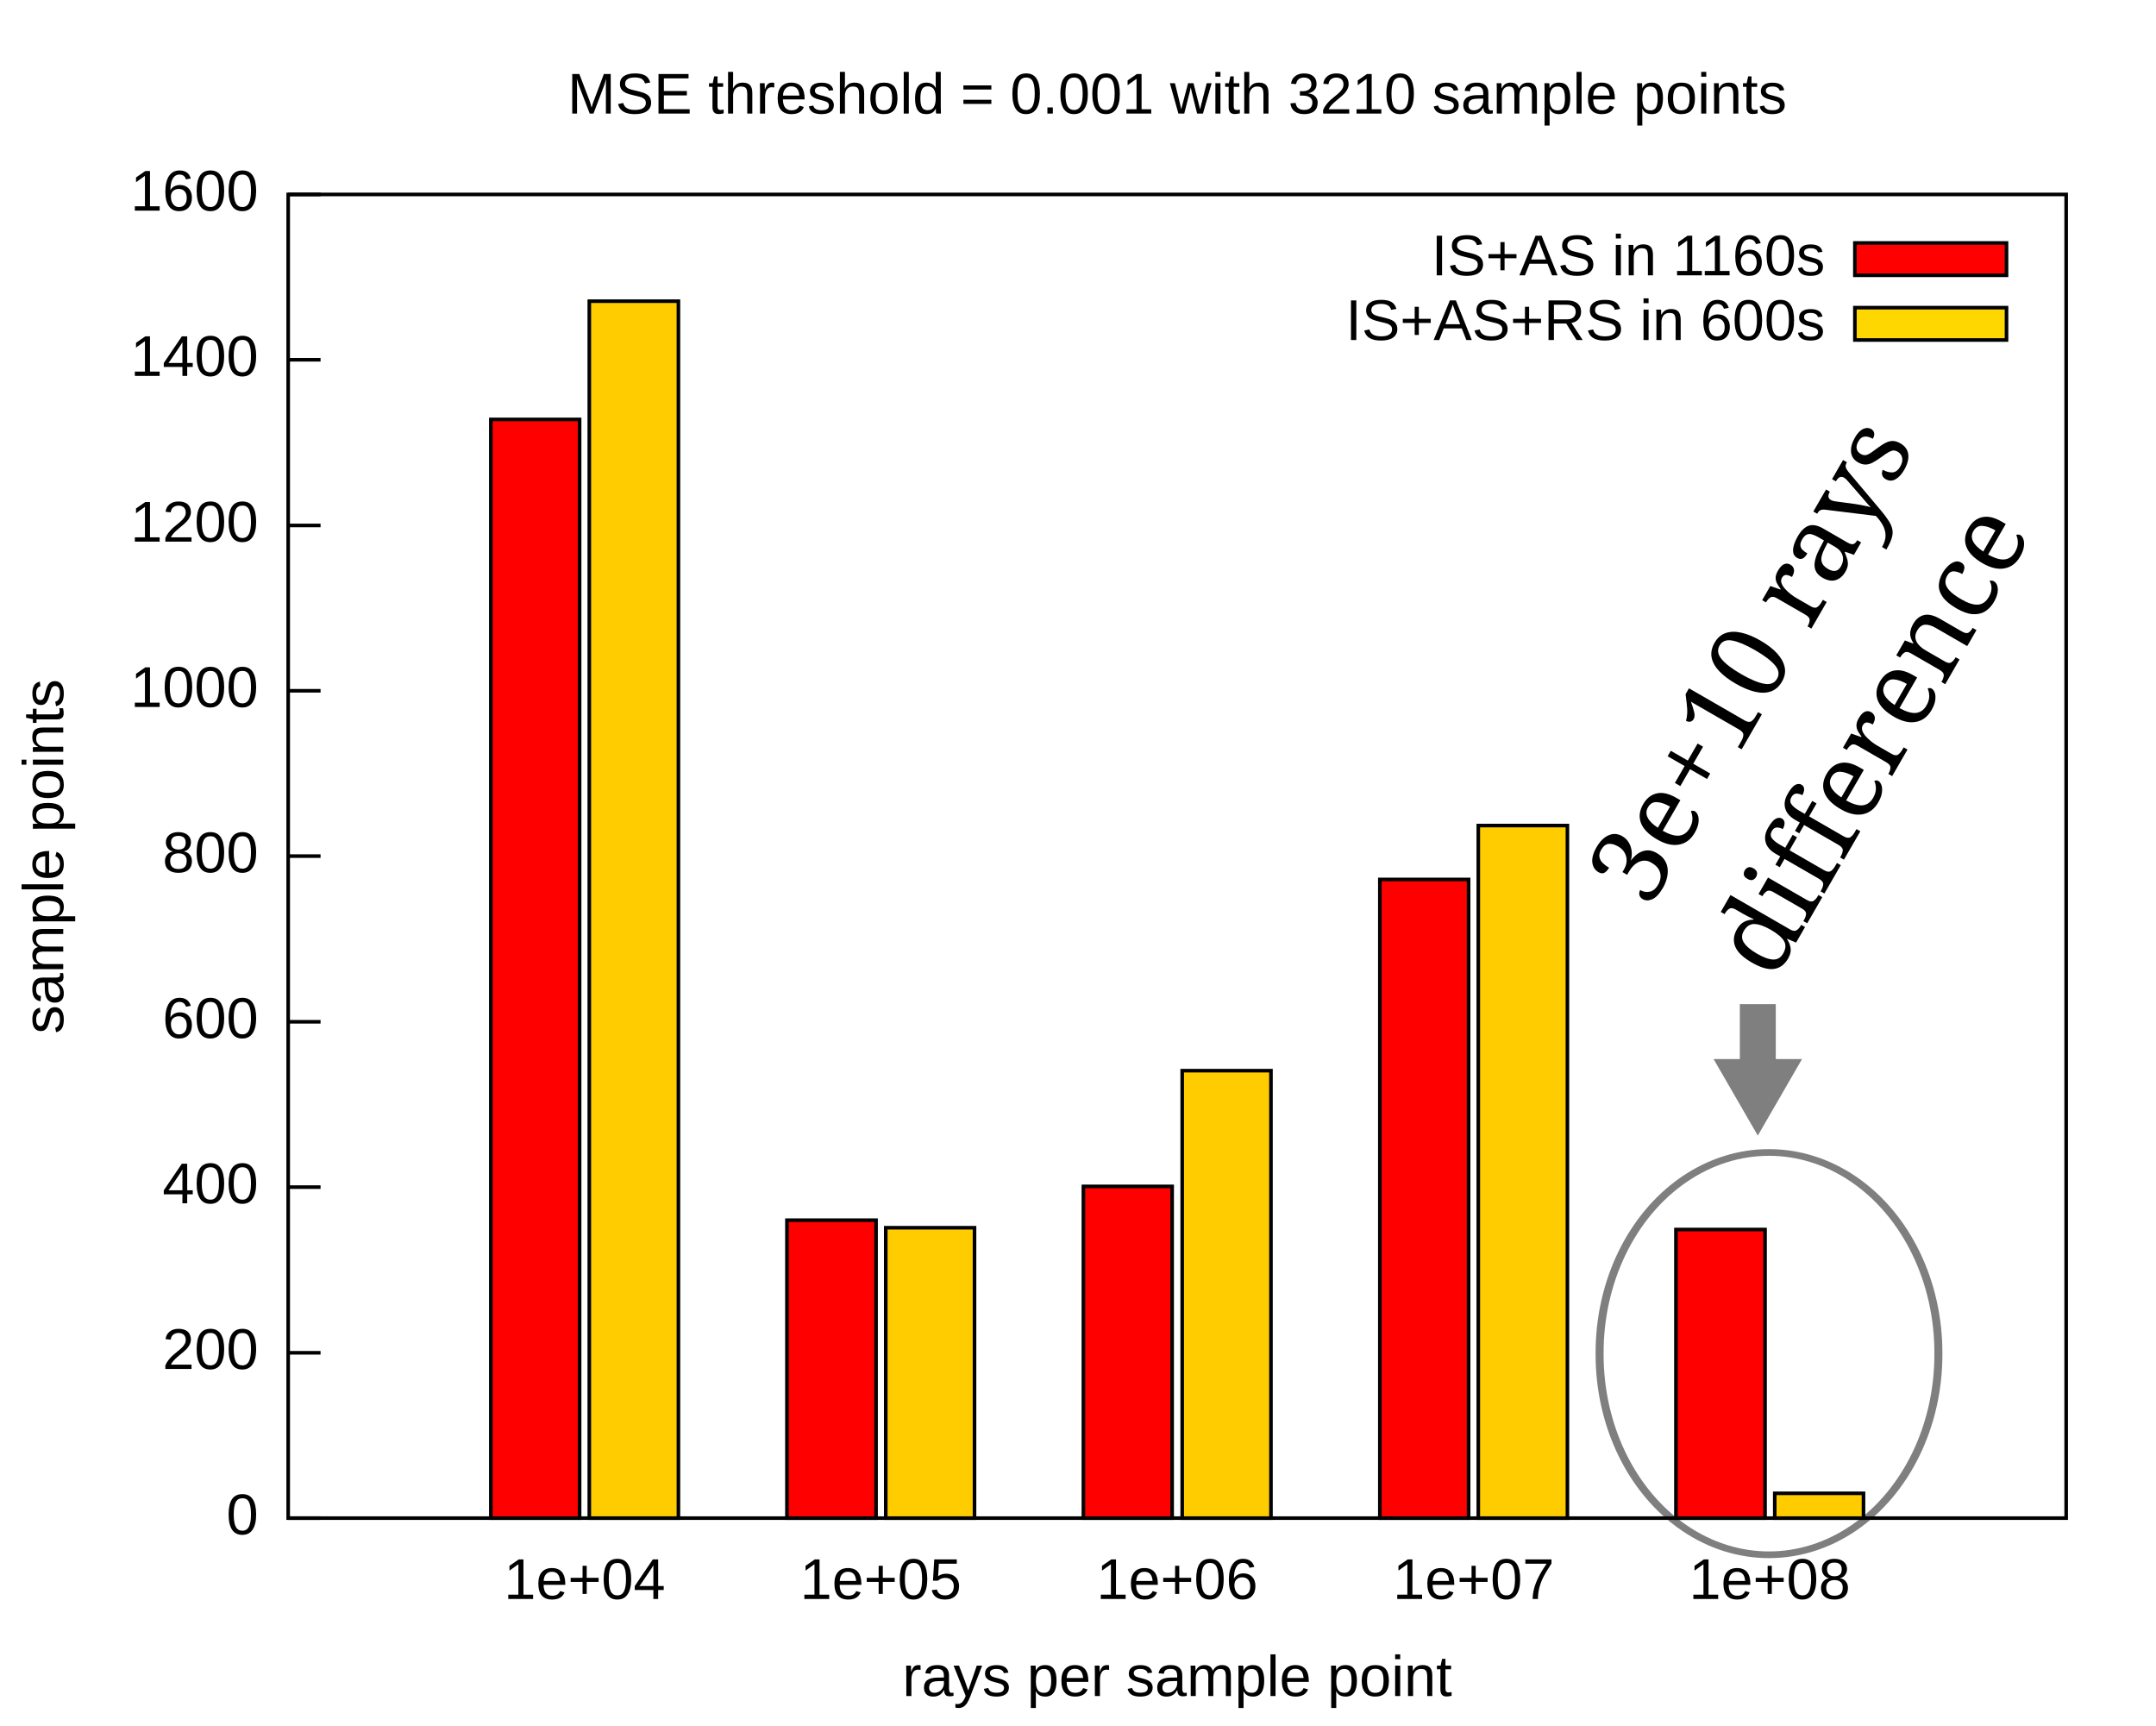
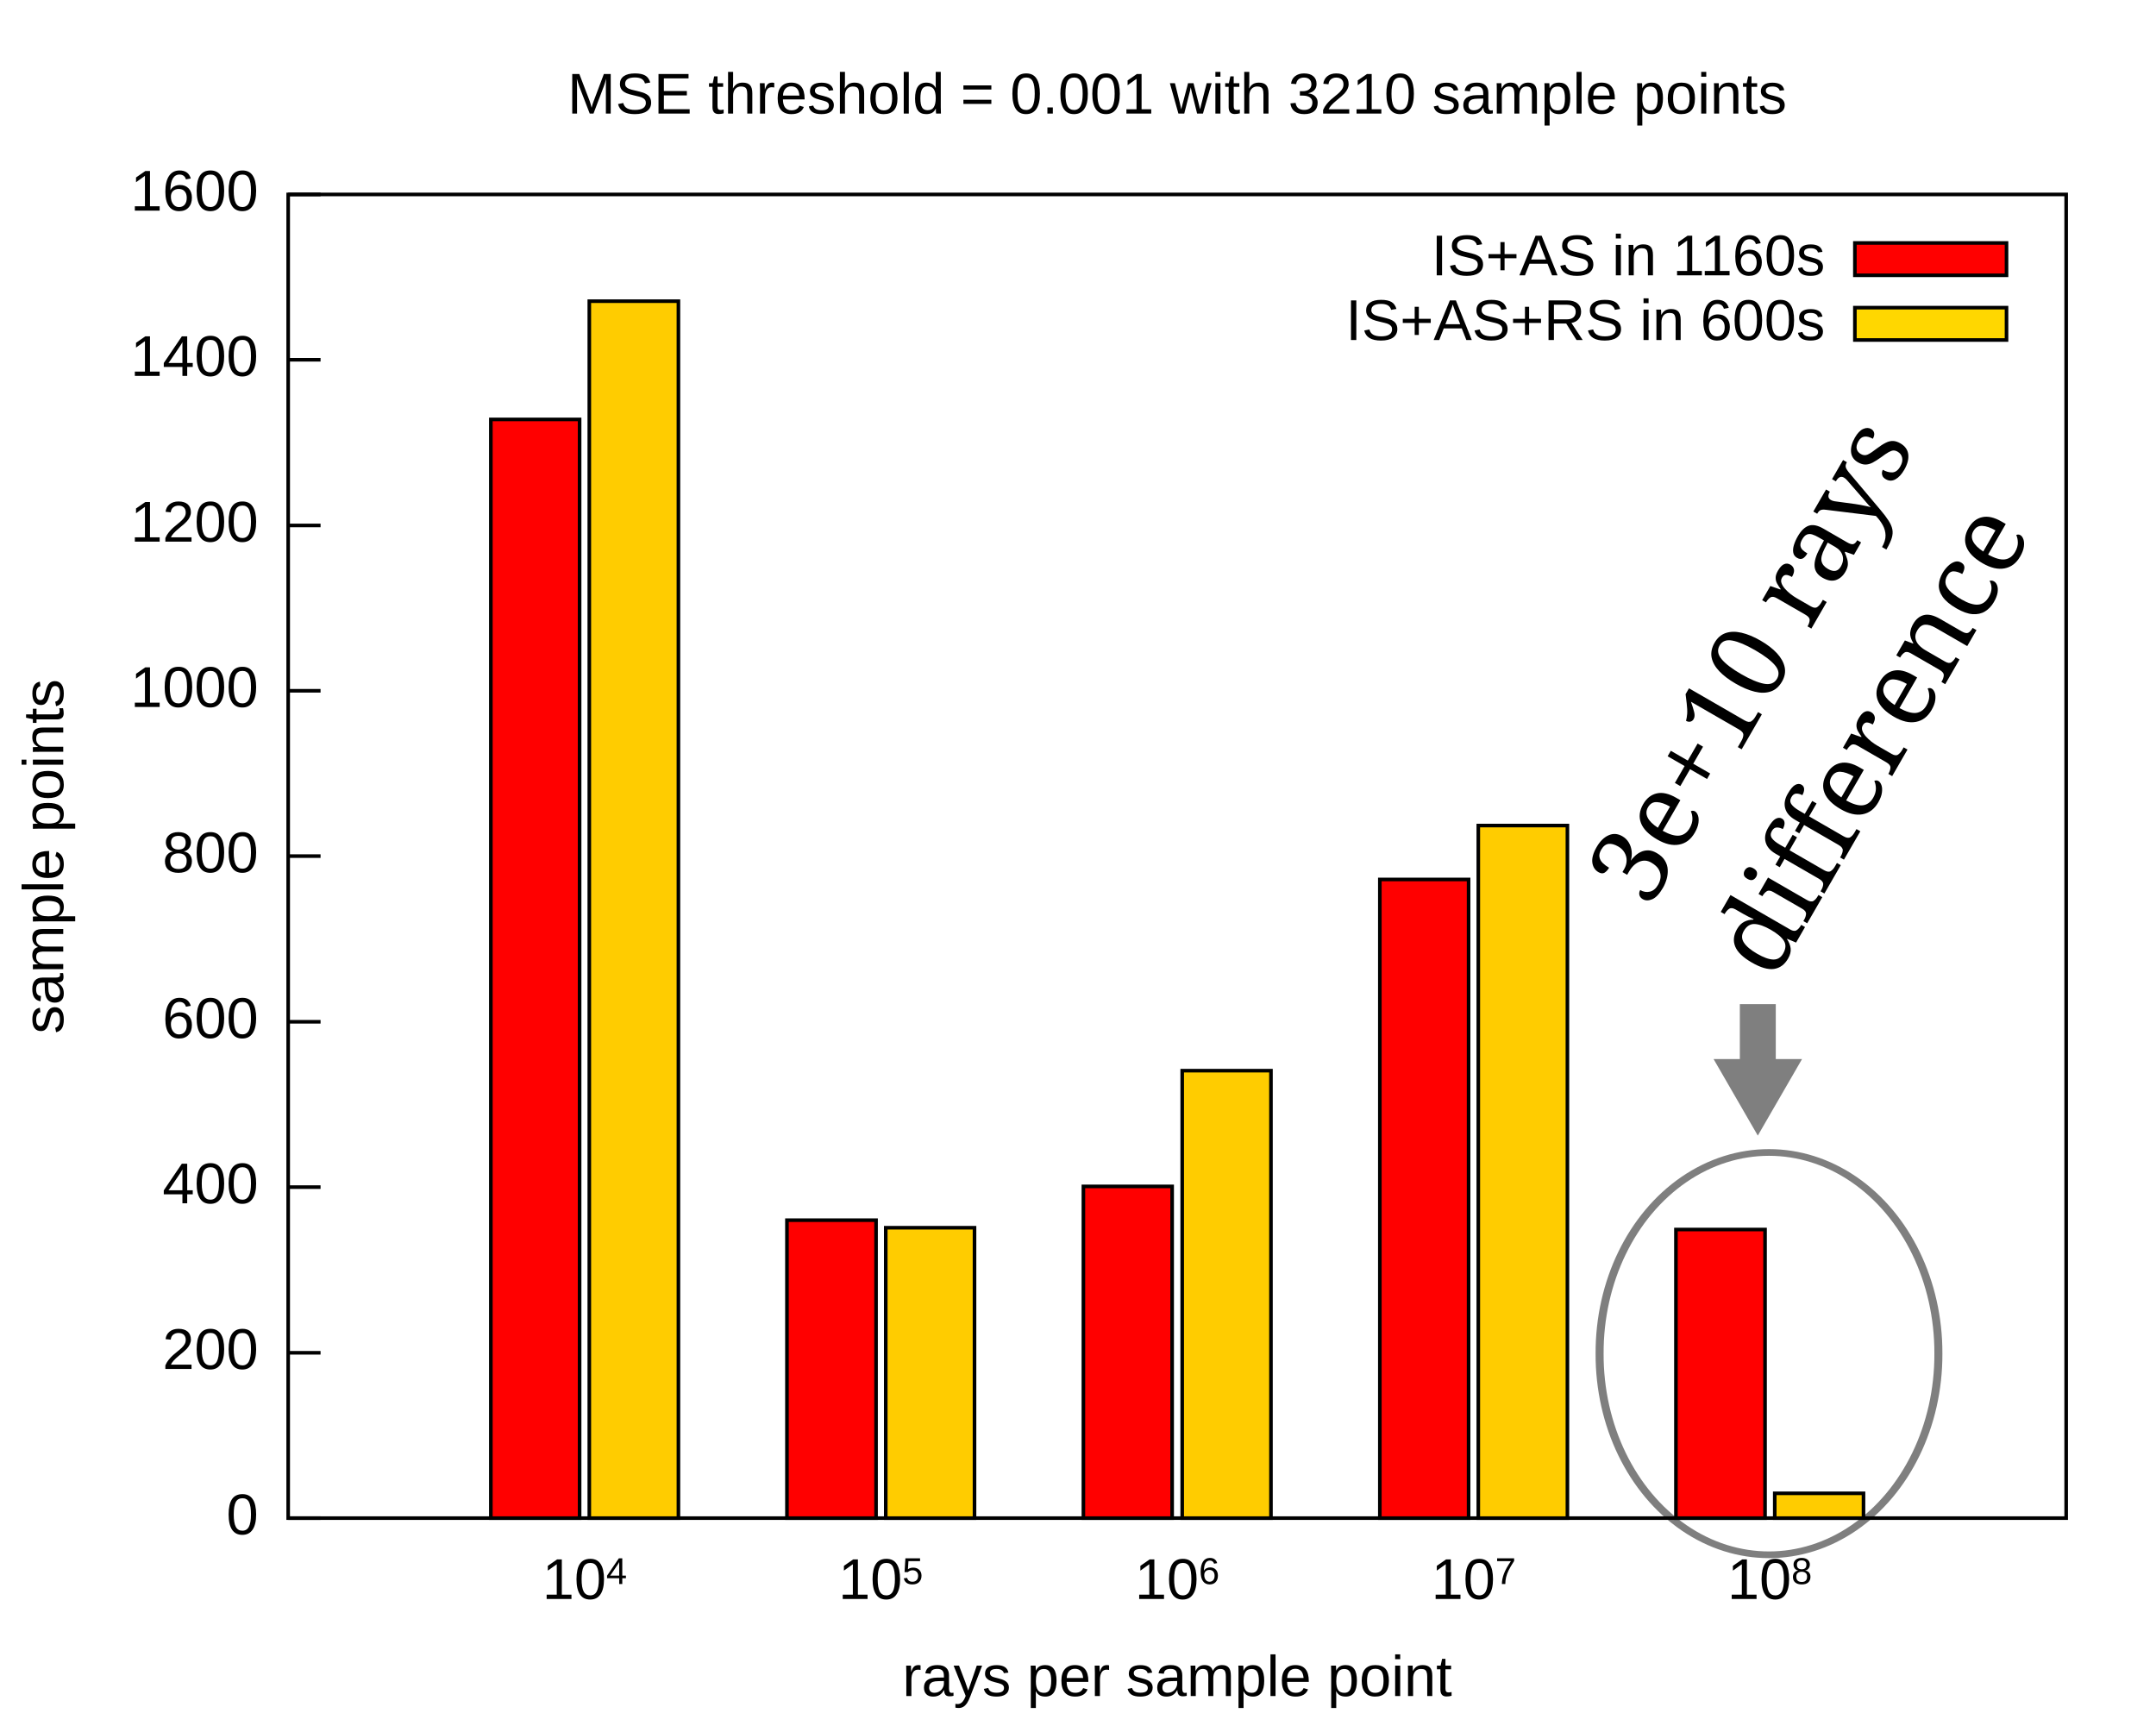
<svg xmlns="http://www.w3.org/2000/svg" xmlns:xlink="http://www.w3.org/1999/xlink" width="600" height="480" viewBox="0 0 600 480" id="svg5087" version="1.1">
  <defs id="defs5310">
    <marker orient="auto" refY="0.0" refX="0.0" id="TriangleOutS" style="overflow:visible">
      <path id="path4192" d="M 5.77,0.0 L -2.88,5.0 L -2.88,-5.0 L 5.77,0.0 z " style="fill-rule:evenodd;stroke:#000000;stroke-width:1.0pt" transform="scale(0.2)" />
    </marker>
    <marker orient="auto" refY="0.0" refX="0.0" id="TriangleOutL" style="overflow:visible">
      <path id="path4186" d="M 5.77,0.0 L -2.88,5.0 L -2.88,-5.0 L 5.77,0.0 z " style="fill-rule:evenodd;stroke:#000000;stroke-width:1.0pt" transform="scale(0.8)" />
    </marker>
    <marker orient="auto" refY="0.0" refX="0.0" id="Arrow2Lend" style="overflow:visible;">
      <path id="path4065" style="fill-rule:evenodd;stroke-width:0.625;stroke-linejoin:round;" d="M 8.719,4.034 L -2.207,0.016 L 8.719,-4.002 C 6.973,-1.63 6.983,1.616 8.719,4.034 z " transform="scale(1.1) rotate(180) translate(1,0)" />
    </marker>
  </defs>
  <g id="gnuplot_canvas">
    <rect x="0" y="0" width="600" height="480" id="rect5094" fill="none" />
    <defs id="defs5096">
      <circle id="gpDot" r="0.5" stroke-width="0.5" />
      <path id="gpPt0" d="M-1,0 h2 M0,-1 v2" stroke-width="0.222" stroke="currentColor" />
      <path id="gpPt1" d="M-1,-1 L1,1 M1,-1 L-1,1" stroke-width="0.222" stroke="currentColor" />
      <path id="gpPt2" d="M-1,0 L1,0 M0,-1 L0,1 M-1,-1 L1,1 M-1,1 L1,-1" stroke-width="0.222" stroke="currentColor" />
      <rect id="gpPt3" x="-1" y="-1" width="2" height="2" stroke-width="0.222" stroke="currentColor" />
      <rect id="gpPt4" x="-1" y="-1" width="2" height="2" stroke-width="0.222" stroke="currentColor" fill="currentColor" />
      <circle id="gpPt5" cx="0" cy="0" r="1" stroke-width="0.222" stroke="currentColor" />
      <use xlink:href="#gpPt5" id="gpPt6" stroke="none" fill="currentColor" />
      <path id="gpPt7" d="M0,-1.33 L-1.33,0.67 L1.33,0.67 z" stroke-width="0.222" stroke="currentColor" />
      <use xlink:href="#gpPt7" id="gpPt8" stroke="none" fill="currentColor" />
      <use xlink:href="#gpPt7" id="gpPt9" transform="rotate(180)" stroke="currentColor" />
      <use xlink:href="#gpPt9" id="gpPt10" stroke="none" fill="currentColor" />
      <use xlink:href="#gpPt3" id="gpPt11" transform="rotate(45)" stroke="currentColor" />
      <use xlink:href="#gpPt11" id="gpPt12" stroke="none" fill="currentColor" />
    </defs>
    <g style="fill:none; color:white; stroke:currentColor; stroke-width:1.00; stroke-linecap:butt; stroke-linejoin:miter" id="g5112" />
    <g style="fill:none; color:black; stroke:currentColor; stroke-width:1.00; stroke-linecap:butt; stroke-linejoin:miter" id="g5114">
      <path d="M80.2,422.4 L89.2,422.4  h0.01" id="path5116" />
      <g transform="translate(71.9,426.9)" style="stroke:none; fill:black; font-family:Arial; font-size:12.00pt; text-anchor:end" id="g5118">
        <text id="text5120"> 0</text>
      </g>
      <path d="M80.2,376.4 L89.2,376.4  h0.01" id="path5122" />
      <g transform="translate(71.9,380.9)" style="stroke:none; fill:black; font-family:Arial; font-size:12.00pt; text-anchor:end" id="g5124">
        <text id="text5126"> 200</text>
      </g>
      <path d="M80.2,330.3 L89.2,330.3  h0.01" id="path5128" />
      <g transform="translate(71.9,334.8)" style="stroke:none; fill:black; font-family:Arial; font-size:12.00pt; text-anchor:end" id="g5130">
        <text id="text5132"> 400</text>
      </g>
      <path d="M80.2,284.3 L89.2,284.3  h0.01" id="path5134" />
      <g transform="translate(71.9,288.8)" style="stroke:none; fill:black; font-family:Arial; font-size:12.00pt; text-anchor:end" id="g5136">
        <text id="text5138"> 600</text>
      </g>
      <path d="M80.2,238.2 L89.2,238.2  h0.01" id="path5140" />
      <g transform="translate(71.9,242.7)" style="stroke:none; fill:black; font-family:Arial; font-size:12.00pt; text-anchor:end" id="g5142">
        <text id="text5144"> 800</text>
      </g>
      <path d="M80.2,192.2 L89.2,192.2  h0.01" id="path5146" />
      <g transform="translate(71.9,196.7)" style="stroke:none; fill:black; font-family:Arial; font-size:12.00pt; text-anchor:end" id="g5148">
        <text id="text5150"> 1000</text>
      </g>
      <path d="M80.2,146.2 L89.2,146.2  h0.01" id="path5152" />
      <g transform="translate(71.9,150.7)" style="stroke:none; fill:black; font-family:Arial; font-size:12.00pt; text-anchor:end" id="g5154">
        <text id="text5156"> 1200</text>
      </g>
      <path d="M80.2,100.1 L89.2,100.1  h0.01" id="path5158" />
      <g transform="translate(71.9,104.6)" style="stroke:none; fill:black; font-family:Arial; font-size:12.00pt; text-anchor:end" id="g5160">
        <text id="text5162"> 1400</text>
      </g>
      <path d="M80.2,54.1 L89.2,54.1  h0.01" id="path5164" />
      <g transform="translate(71.9,58.6)" style="stroke:none; fill:black; font-family:Arial; font-size:12.00pt; text-anchor:end" id="g5166">
        <text id="text5168"> 1600</text>
      </g>
      <g transform="translate(162.7,444.9)" style="stroke:none; fill:black; font-family:Arial; font-size:12.00pt; text-anchor:middle" id="g5172">
-         <text id="text5174">1e+04</text>
+         <text id="text5174">10<tspan style="font-size:65%;baseline-shift:super" id="tspan3344">4</tspan>
+         </text>
      </g>
      <g transform="translate(245.1,444.9)" style="stroke:none; fill:black; font-family:Arial; font-size:12.00pt; text-anchor:middle" id="g5178">
-         <text id="text5180">1e+05</text>
+         <text id="text5180">10<tspan style="font-size:65%;baseline-shift:super" id="tspan3346">5</tspan>
+         </text>
      </g>
      <g transform="translate(327.6,444.9)" style="stroke:none; fill:black; font-family:Arial; font-size:12.00pt; text-anchor:middle" id="g5184">
-         <text id="text5186">1e+06</text>
+         <text id="text5186">10<tspan style="font-size:65%;baseline-shift:super" id="tspan3348">6</tspan>
+         </text>
      </g>
      <g transform="translate(410.1,444.9)" style="stroke:none; fill:black; font-family:Arial; font-size:12.00pt; text-anchor:middle" id="g5190">
-         <text id="text5192">1e+07</text>
+         <text id="text5192">10<tspan style="font-size:65%;baseline-shift:super" id="tspan3350">7</tspan>
+         </text>
      </g>
      <g transform="translate(492.5,444.9)" style="stroke:none; fill:black; font-family:Arial; font-size:12.00pt; text-anchor:middle" id="g5196">
-         <text id="text5198">1e+08</text>
+         <text id="text5198">10<tspan style="font-size:65%;baseline-shift:super" id="tspan3352">8</tspan>
+         </text>
      </g>
      <path d="M80.2,54.1 L80.2,422.4 L575.0,422.4 L575.0,54.1 L80.2,54.1 Z  h0.01" id="path5200" />
      <g transform="translate(17.6,238.3) rotate(270)" style="stroke:none; fill:black; font-family:Arial; font-size:12.00pt; text-anchor:middle" id="g5202">
        <text id="text5204">sample points</text>
      </g>
      <g transform="translate(327.6,471.9)" style="stroke:none; fill:black; font-family:Arial; font-size:12.00pt; text-anchor:middle" id="g5206">
        <text id="text5208">rays per sample point</text>
      </g>
      <g transform="translate(327.6,31.6)" style="stroke:none; fill:black; font-family:Arial; font-size:12.00pt; text-anchor:middle" id="g5210">
        <text id="text5212">MSE threshold = 0.001 with 3210 sample points</text>
      </g>
    </g>
    <g id="gnuplot_plot_1">
      <g style="fill:none; color:red; stroke:currentColor; stroke-width:1.00; stroke-linecap:butt; stroke-linejoin:miter" id="g5217">
        <g transform="translate(507.9,76.6)" style="stroke:none; fill:black; font-family:Arial; font-size:12.00pt; text-anchor:end" id="g5219">
          <text id="text5221">IS+AS in 1160s</text>
        </g>
        <g style="stroke:none; shape-rendering:crispEdges" id="g5223">
          <polygon points="516.2,76.6 558.4,76.6 558.4,67.6 516.2,67.6 " id="polygon5225" fill="currentColor" />
        </g>
        <path d="M516.2,76.6 L558.4,76.6 L558.4,67.6 L516.2,67.6 L516.2,76.6 Z  h0.01" id="path5227" stroke="black" />
        <path d="M136.6,422.4 L136.6,116.7 L161.3,116.7 L161.3,422.4 L136.6,422.4 Z  h0.01" id="path5233" style="fill:#ff0000;fill-opacity:1" stroke="black" />
        <path d="M219.0,422.4 L219.0,339.5 L243.8,339.5 L243.8,422.4 L219.0,422.4 Z  h0.01" id="path5239" style="fill:#ff0000;fill-opacity:1" stroke="black" />
        <path d="M301.5,422.4 L301.5,330.1 L326.2,330.1 L326.2,422.4 L301.5,422.4 Z  h0.01" id="path5245" style="fill:#ff0000;fill-opacity:1" stroke="black" />
        <path d="M384.0,422.4 L384.0,244.7 L408.7,244.7 L408.7,422.4 L384.0,422.4 Z  h0.01" id="path5251" style="fill:#ff0000;fill-opacity:1" stroke="black" />
        <path d="M466.4,422.4 L466.4,342.1 L491.2,342.1 L491.2,422.4 L466.4,422.4 Z  h0.01" id="path5257" style="fill:#ff0000;fill-opacity:1" stroke="black" />
      </g>
    </g>
    <g id="gnuplot_plot_2">
      <g style="fill:none; color:green; stroke:currentColor; stroke-width:1.00; stroke-linecap:butt; stroke-linejoin:miter" id="g5262">
        <g transform="translate(507.9,94.6)" style="stroke:none; fill:black; font-family:Arial; font-size:12.00pt; text-anchor:end" id="g5264">
          <text id="text5266">IS+AS+RS in 600s</text>
        </g>
        <g style="stroke:none; shape-rendering:crispEdges" id="g5268">
          <polygon points="516.2,94.6 558.4,94.6 558.4,85.6 516.2,85.6 " id="polygon5270" fill="rgb(255, 215,   0)" />
        </g>
        <path d="M516.2,94.6 L558.4,94.6 L558.4,85.6 L516.2,85.6 L516.2,94.6 Z  h0.01" id="path5272" stroke="black" />
        <path d="M164.0,422.4 L164.0,83.8 L188.8,83.8 L188.8,422.4 L164.0,422.4 Z  h0.01" id="path5278" style="fill:#ffcc00" stroke="black" />
        <path d="M246.5,422.4 L246.5,341.6 L271.2,341.6 L271.2,422.4 L246.5,422.4 Z  h0.01" id="path5284" style="fill:#ffcc00" stroke="black" />
        <path d="M329.0,422.4 L329.0,297.9 L353.7,297.9 L353.7,422.4 L329.0,422.4 Z  h0.01" id="path5290" style="fill:#ffcc00" stroke="black" />
        <path d="M411.4,422.4 L411.4,229.7 L436.2,229.7 L436.2,422.4 L411.4,422.4 Z  h0.01" id="path5296" style="fill:#ffcc00" stroke="black" />
        <g style="stroke:none; shape-rendering:crispEdges" id="g5298">
          <polygon points="493.9,422.4 518.7,422.4 518.7,415.4 493.9,415.4 " id="polygon5300" fill="rgb(255, 215,   0)" />
        </g>
        <path d="M493.9,422.4 L493.9,415.5 L518.6,415.5 L518.6,422.4 L493.9,422.4 Z  h0.01" id="path5302" style="fill:#ffcc00" stroke="black" />
      </g>
    </g>
    <text xml:space="preserve" style="font-size:32px;font-style:normal;font-variant:normal;font-weight:normal;font-stretch:normal;line-height:125%;letter-spacing:0px;word-spacing:0px;fill:#000000;fill-opacity:1;stroke:none;font-family:Serif;-inkscape-font-specification:Serif" x="10.198" y="524.003" id="text3848" transform="matrix(0.5,-0.8660254,0.8660254,0.5,0,0)">
      <tspan id="tspan3850" x="10.198" y="524.003" style="font-size:29.5px">3e+10 rays </tspan>
      <tspan x="10.198" y="564.003" id="tspan3852" style="font-size:29.5px">difference</tspan>
    </text>
  </g>
  <path style="opacity:0.5;fill:none;stroke:#000000;stroke-width:1.965;stroke-miterlimit:4;stroke-opacity:1;stroke-dasharray:none;stroke-dashoffset:0" id="path5314" d="m 536.083,374.473 a 41.528,58.786 0 1 1 -83.055,0 41.528,58.786 0 1 1 83.055,0 z" transform="matrix(1.135151,0,0,0.9474626,-69.09629,21.83112)" />
  <path style="opacity:0.5;fill:none;stroke:#000000;stroke-width:10;stroke-linecap:butt;stroke-linejoin:miter;stroke-miterlimit:4;stroke-opacity:1;stroke-dasharray:none;marker-start:none;marker-end:url(#TriangleOutS)" d="m 489.186,279.39 0,22.373" id="path3858" />
</svg>
